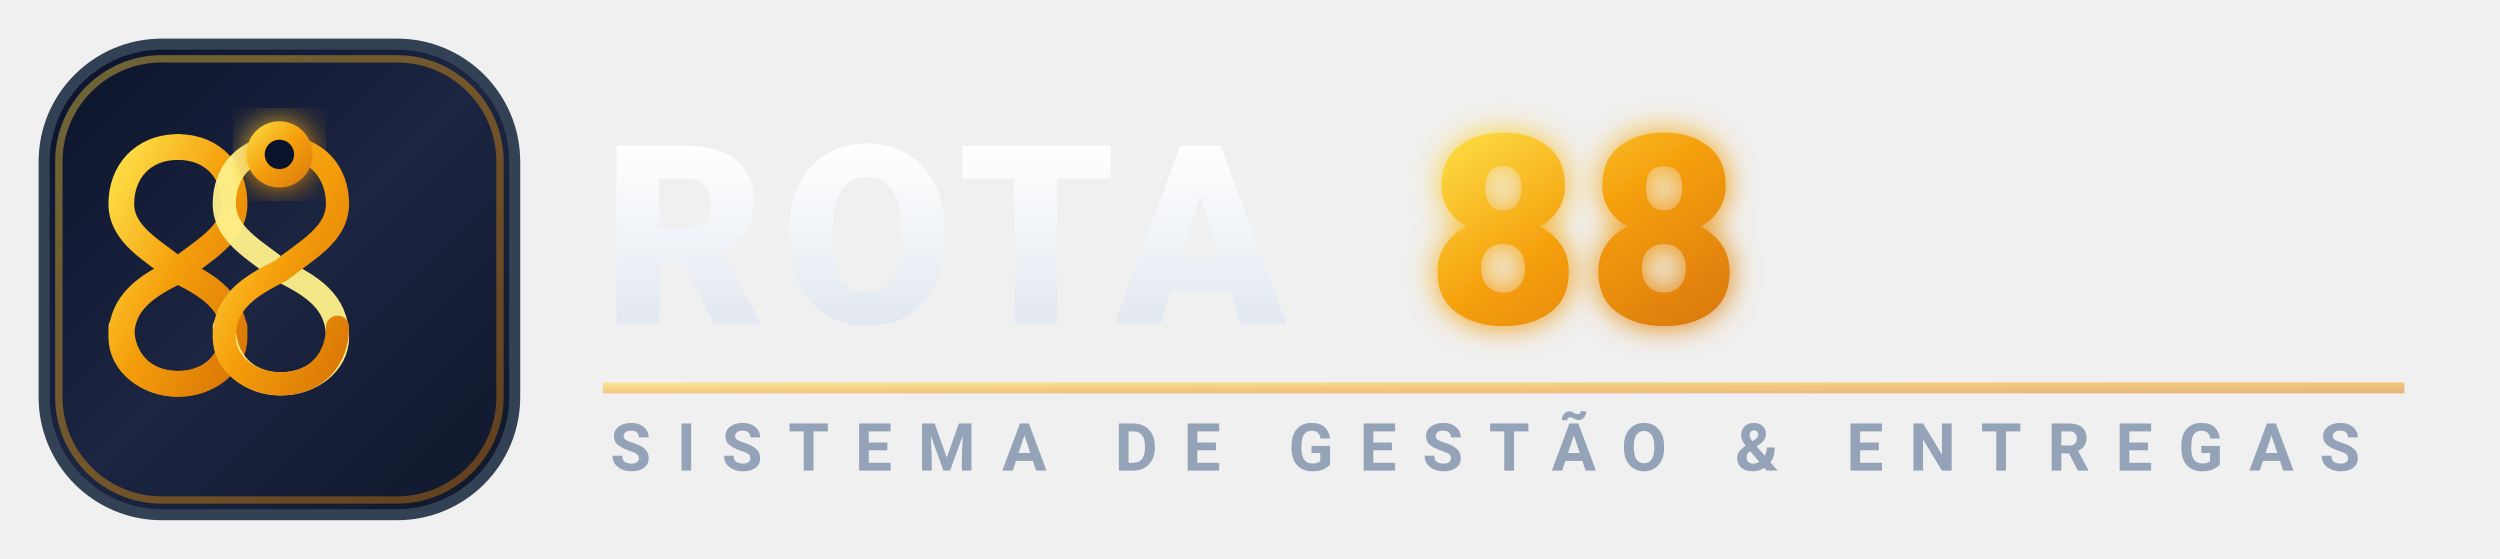
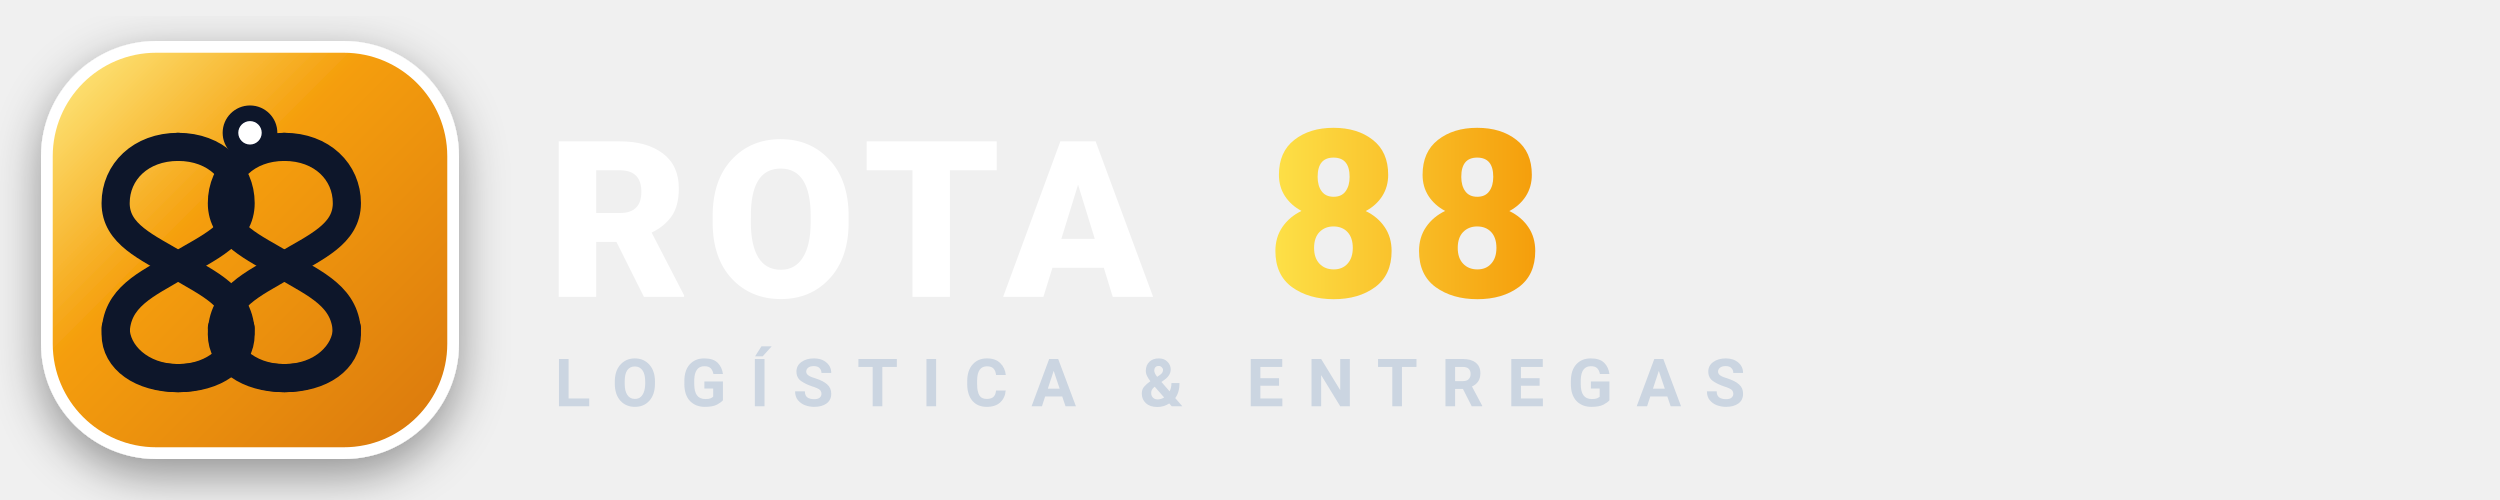
- <svg xmlns="http://www.w3.org/2000/svg" viewBox="0 0 340 76" width="340" height="76">
+ <svg xmlns="http://www.w3.org/2000/svg" viewBox="0 0 320 64" width="320" height="64">
  <defs>
-     <linearGradient id="logoBgGrad" x1="0%" y1="0%" x2="100%" y2="100%">
-       <stop offset="0%" stop-color="#0b132b" />
-       <stop offset="50%" stop-color="#1c2541" />
-       <stop offset="100%" stop-color="#0f172a" />
-     </linearGradient>
-     <linearGradient id="logoGold" x1="0%" y1="0%" x2="100%" y2="100%">
-       <stop offset="0%" stop-color="#fde047" />
-       <stop offset="50%" stop-color="#f59e0b" />
+     <linearGradient id="goldBadge" x1="0%" y1="0%" x2="100%" y2="100%">
+       <stop offset="0%" stop-color="#fef08a" />
+       <stop offset="40%" stop-color="#f59e0b" />
      <stop offset="100%" stop-color="#d97706" />
    </linearGradient>
-     <linearGradient id="whiteGrad" x1="0%" y1="0%" x2="0%" y2="100%">
-       <stop offset="0%" stop-color="#ffffff" />
-       <stop offset="100%" stop-color="#e2e8f0" />
+     <linearGradient id="goldText" x1="0%" y1="0%" x2="100%" y2="0%">
+       <stop offset="0%" stop-color="#fde047" />
+       <stop offset="100%" stop-color="#f59e0b" />
    </linearGradient>
-     <filter id="logoGlow" x="-20%" y="-20%" width="140%" height="140%">
-       <feGaussianBlur stdDeviation="2" result="blur" />
-       <feComposite in="SourceGraphic" in2="blur" operator="over" />
+     <filter id="badgeShadow" x="-20%" y="-20%" width="140%" height="140%">
+       <feDropShadow dx="0" dy="2" stdDeviation="3" flood-color="#000000" flood-opacity="0.4" />
    </filter>
  </defs>
-   <g transform="translate(6, 6)">
-     <rect x="0" y="0" width="64" height="64" rx="16" fill="url(#logoBgGrad)" stroke="#334155" stroke-width="1.5" />
-     <rect x="2" y="2" width="60" height="60" rx="14" fill="none" stroke="url(#logoGold)" stroke-width="1" stroke-opacity="0.4" />
-     <path d="M22 18 C 15 18, 11 23, 11 29 C 11 35, 17 38, 22 42 C 28 45, 33 48, 33 55 C 33 60, 28 64, 22 64 C 15 64, 11 59, 11 53" fill="none" stroke="url(#logoGold)" stroke-width="5" stroke-linecap="round" stroke-linejoin="round" transform="scale(0.7) translate(4, 2)" />
-     <path d="M22 18 C 29 18, 33 23, 33 29 C 33 35, 27 38, 22 42 C 16 45, 11 48, 11 55 C 11 60, 16 64, 22 64 C 29 64, 33 59, 33 53" fill="none" stroke="url(#logoGold)" stroke-width="5" stroke-linecap="round" stroke-linejoin="round" transform="scale(0.7) translate(4, 2)" />
-     <path d="M42 18 C 35 18, 31 23, 31 29 C 31 35, 37 38, 42 42 C 48 45, 53 48, 53 55 C 53 60, 48 64, 42 64 C 35 64, 31 59, 31 53" fill="none" stroke="#fef08a" stroke-width="4.5" stroke-linecap="round" stroke-linejoin="round" opacity="0.95" transform="scale(0.7) translate(4, 2)" />
-     <path d="M42 18 C 49 18, 53 23, 53 29 C 53 35, 47 38, 42 42 C 36 45, 31 48, 31 55 C 31 60, 36 64, 42 64 C 49 64, 53 59, 53 53" fill="none" stroke="url(#logoGold)" stroke-width="4.5" stroke-linecap="round" stroke-linejoin="round" transform="scale(0.7) translate(4, 2)" />
-     <circle cx="32" cy="15" r="4.5" fill="url(#logoGold)" filter="url(#logoGlow)" />
-     <circle cx="32" cy="15" r="2" fill="#0b132b" />
+   <g transform="translate(6, 6)" filter="url(#badgeShadow)">
+     <rect x="0" y="0" width="52" height="52" rx="14" fill="url(#goldBadge)" stroke="#ffffff" stroke-width="1.5" />
+     <path d="M18 14 C 12 14, 8 18, 8 23 C 8 28, 13 30, 18 33 C 23 36, 28 38, 28 44 C 28 48, 24 51, 18 51 C 12 51, 8 47, 8 43" fill="none" stroke="#0b132b" stroke-width="4.5" stroke-linecap="round" stroke-linejoin="round" transform="scale(0.8) translate(3, 2)" />
+     <path d="M18 14 C 24 14, 28 18, 28 23 C 28 28, 23 30, 18 33 C 13 36, 8 38, 8 44 C 8 48, 12 51, 18 51 C 24 51, 28 47, 28 43" fill="none" stroke="#0b132b" stroke-width="4.5" stroke-linecap="round" stroke-linejoin="round" transform="scale(0.8) translate(3, 2)" />
+     <path d="M35 14 C 29 14, 25 18, 25 23 C 25 28, 30 30, 35 33 C 40 36, 45 38, 45 44 C 45 48, 41 51, 35 51 C 29 51, 25 47, 25 43" fill="none" stroke="#0b132b" stroke-width="4.5" stroke-linecap="round" stroke-linejoin="round" transform="scale(0.8) translate(3, 2)" />
+     <path d="M35 14 C 41 14, 45 18, 45 23 C 45 28, 40 30, 35 33 C 30 36, 25 38, 25 44 C 25 48, 29 51, 35 51 C 41 51, 45 47, 45 43" fill="none" stroke="#0b132b" stroke-width="4.5" stroke-linecap="round" stroke-linejoin="round" transform="scale(0.8) translate(3, 2)" />
+     <circle cx="26" cy="11" r="3.5" fill="#0b132b" />
+     <circle cx="26" cy="11" r="1.5" fill="#ffffff" />
  </g>
-   <text x="82" y="44" font-family="-apple-system, BlinkMacSystemFont, 'Segoe UI', Roboto, Helvetica, Arial, sans-serif" font-size="34" font-weight="900" letter-spacing="2" fill="url(#whiteGrad)">ROTA</text>
-   <text x="194" y="44" font-family="-apple-system, BlinkMacSystemFont, 'Segoe UI', Roboto, Helvetica, Arial, sans-serif" font-size="36" font-weight="900" letter-spacing="1" fill="url(#logoGold)" filter="url(#logoGlow)">88</text>
-   <rect x="82" y="52" width="245" height="1.5" fill="url(#logoGold)" opacity="0.5" />
-   <text x="83" y="64" font-family="-apple-system, BlinkMacSystemFont, 'Segoe UI', Roboto, Helvetica, Arial, sans-serif" font-size="9" font-weight="700" letter-spacing="3.5" fill="#94a3b8">SISTEMA DE GESTÃO &amp; ENTREGAS</text>
+   <text x="70" y="38" font-family="-apple-system, BlinkMacSystemFont, 'Segoe UI', Roboto, sans-serif" font-size="28" font-weight="900" letter-spacing="2" fill="#ffffff">ROTA</text>
+   <text x="162" y="38" font-family="-apple-system, BlinkMacSystemFont, 'Segoe UI', Roboto, sans-serif" font-size="30" font-weight="900" letter-spacing="1" fill="url(#goldText)">88</text>
+   <text x="71" y="52" font-family="-apple-system, BlinkMacSystemFont, 'Segoe UI', Roboto, sans-serif" font-size="8.5" font-weight="700" letter-spacing="3" fill="#cbd5e1">LOGÍSTICA &amp; ENTREGAS</text>
</svg>
